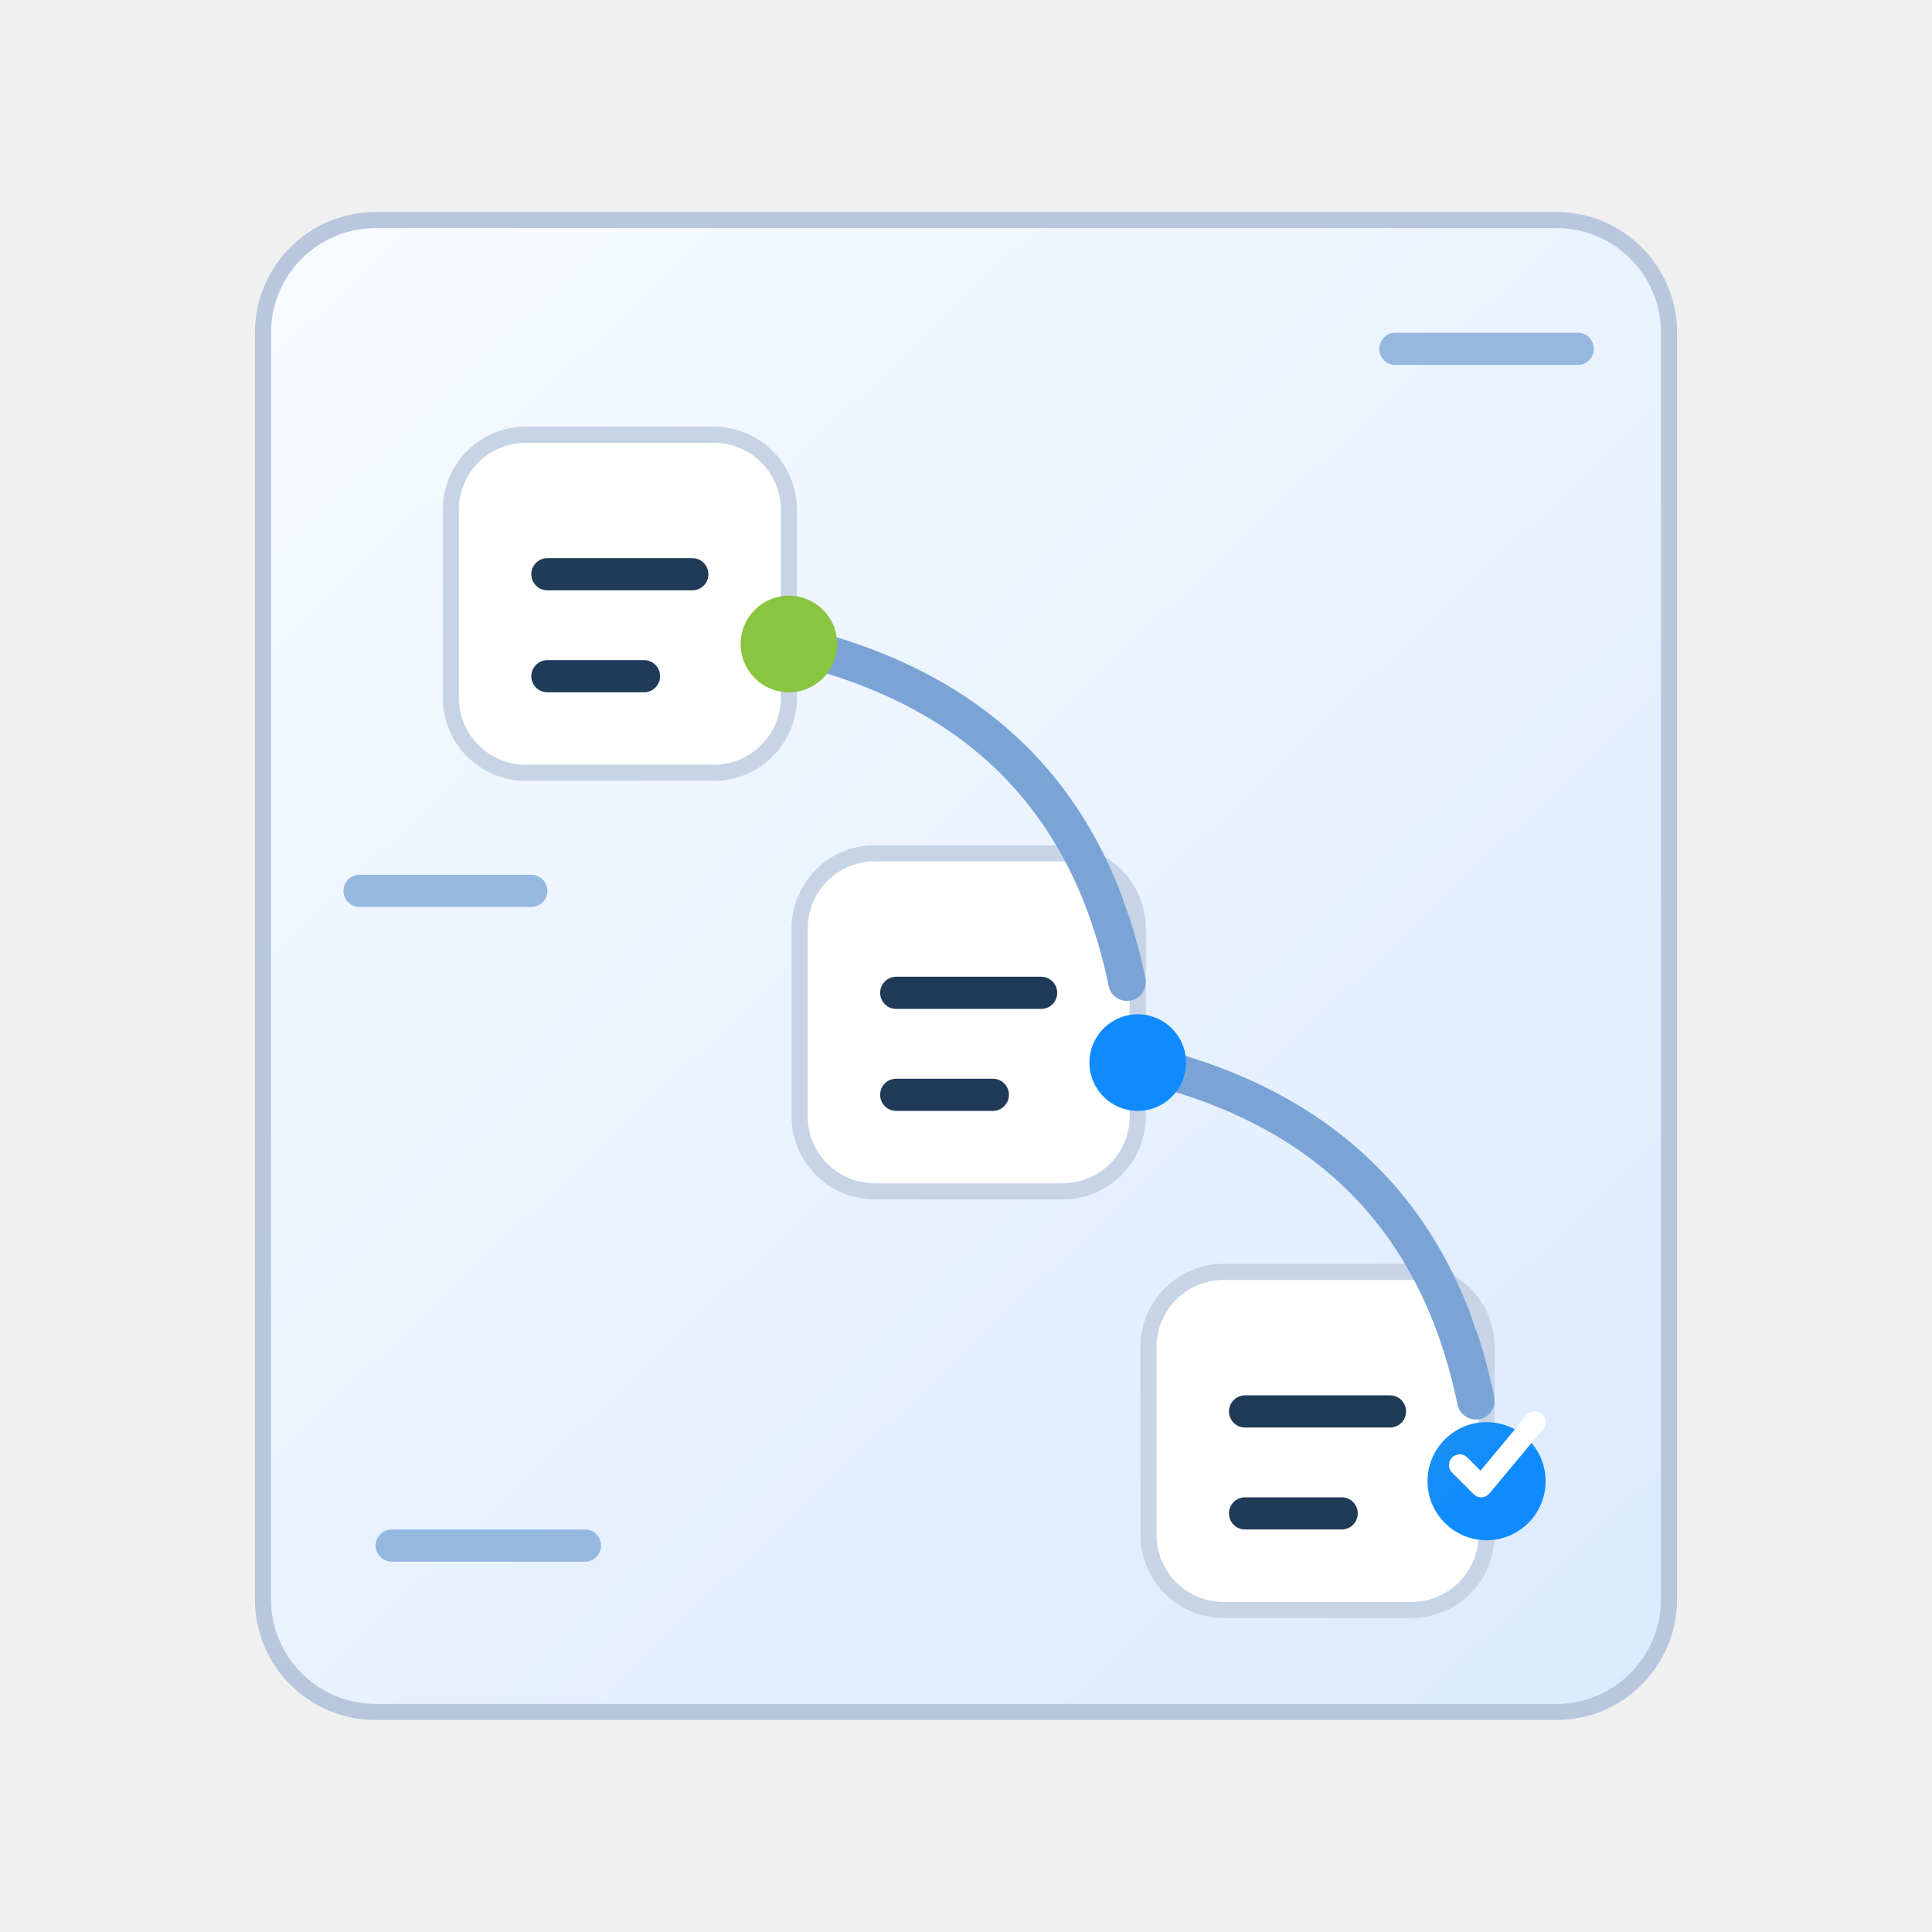
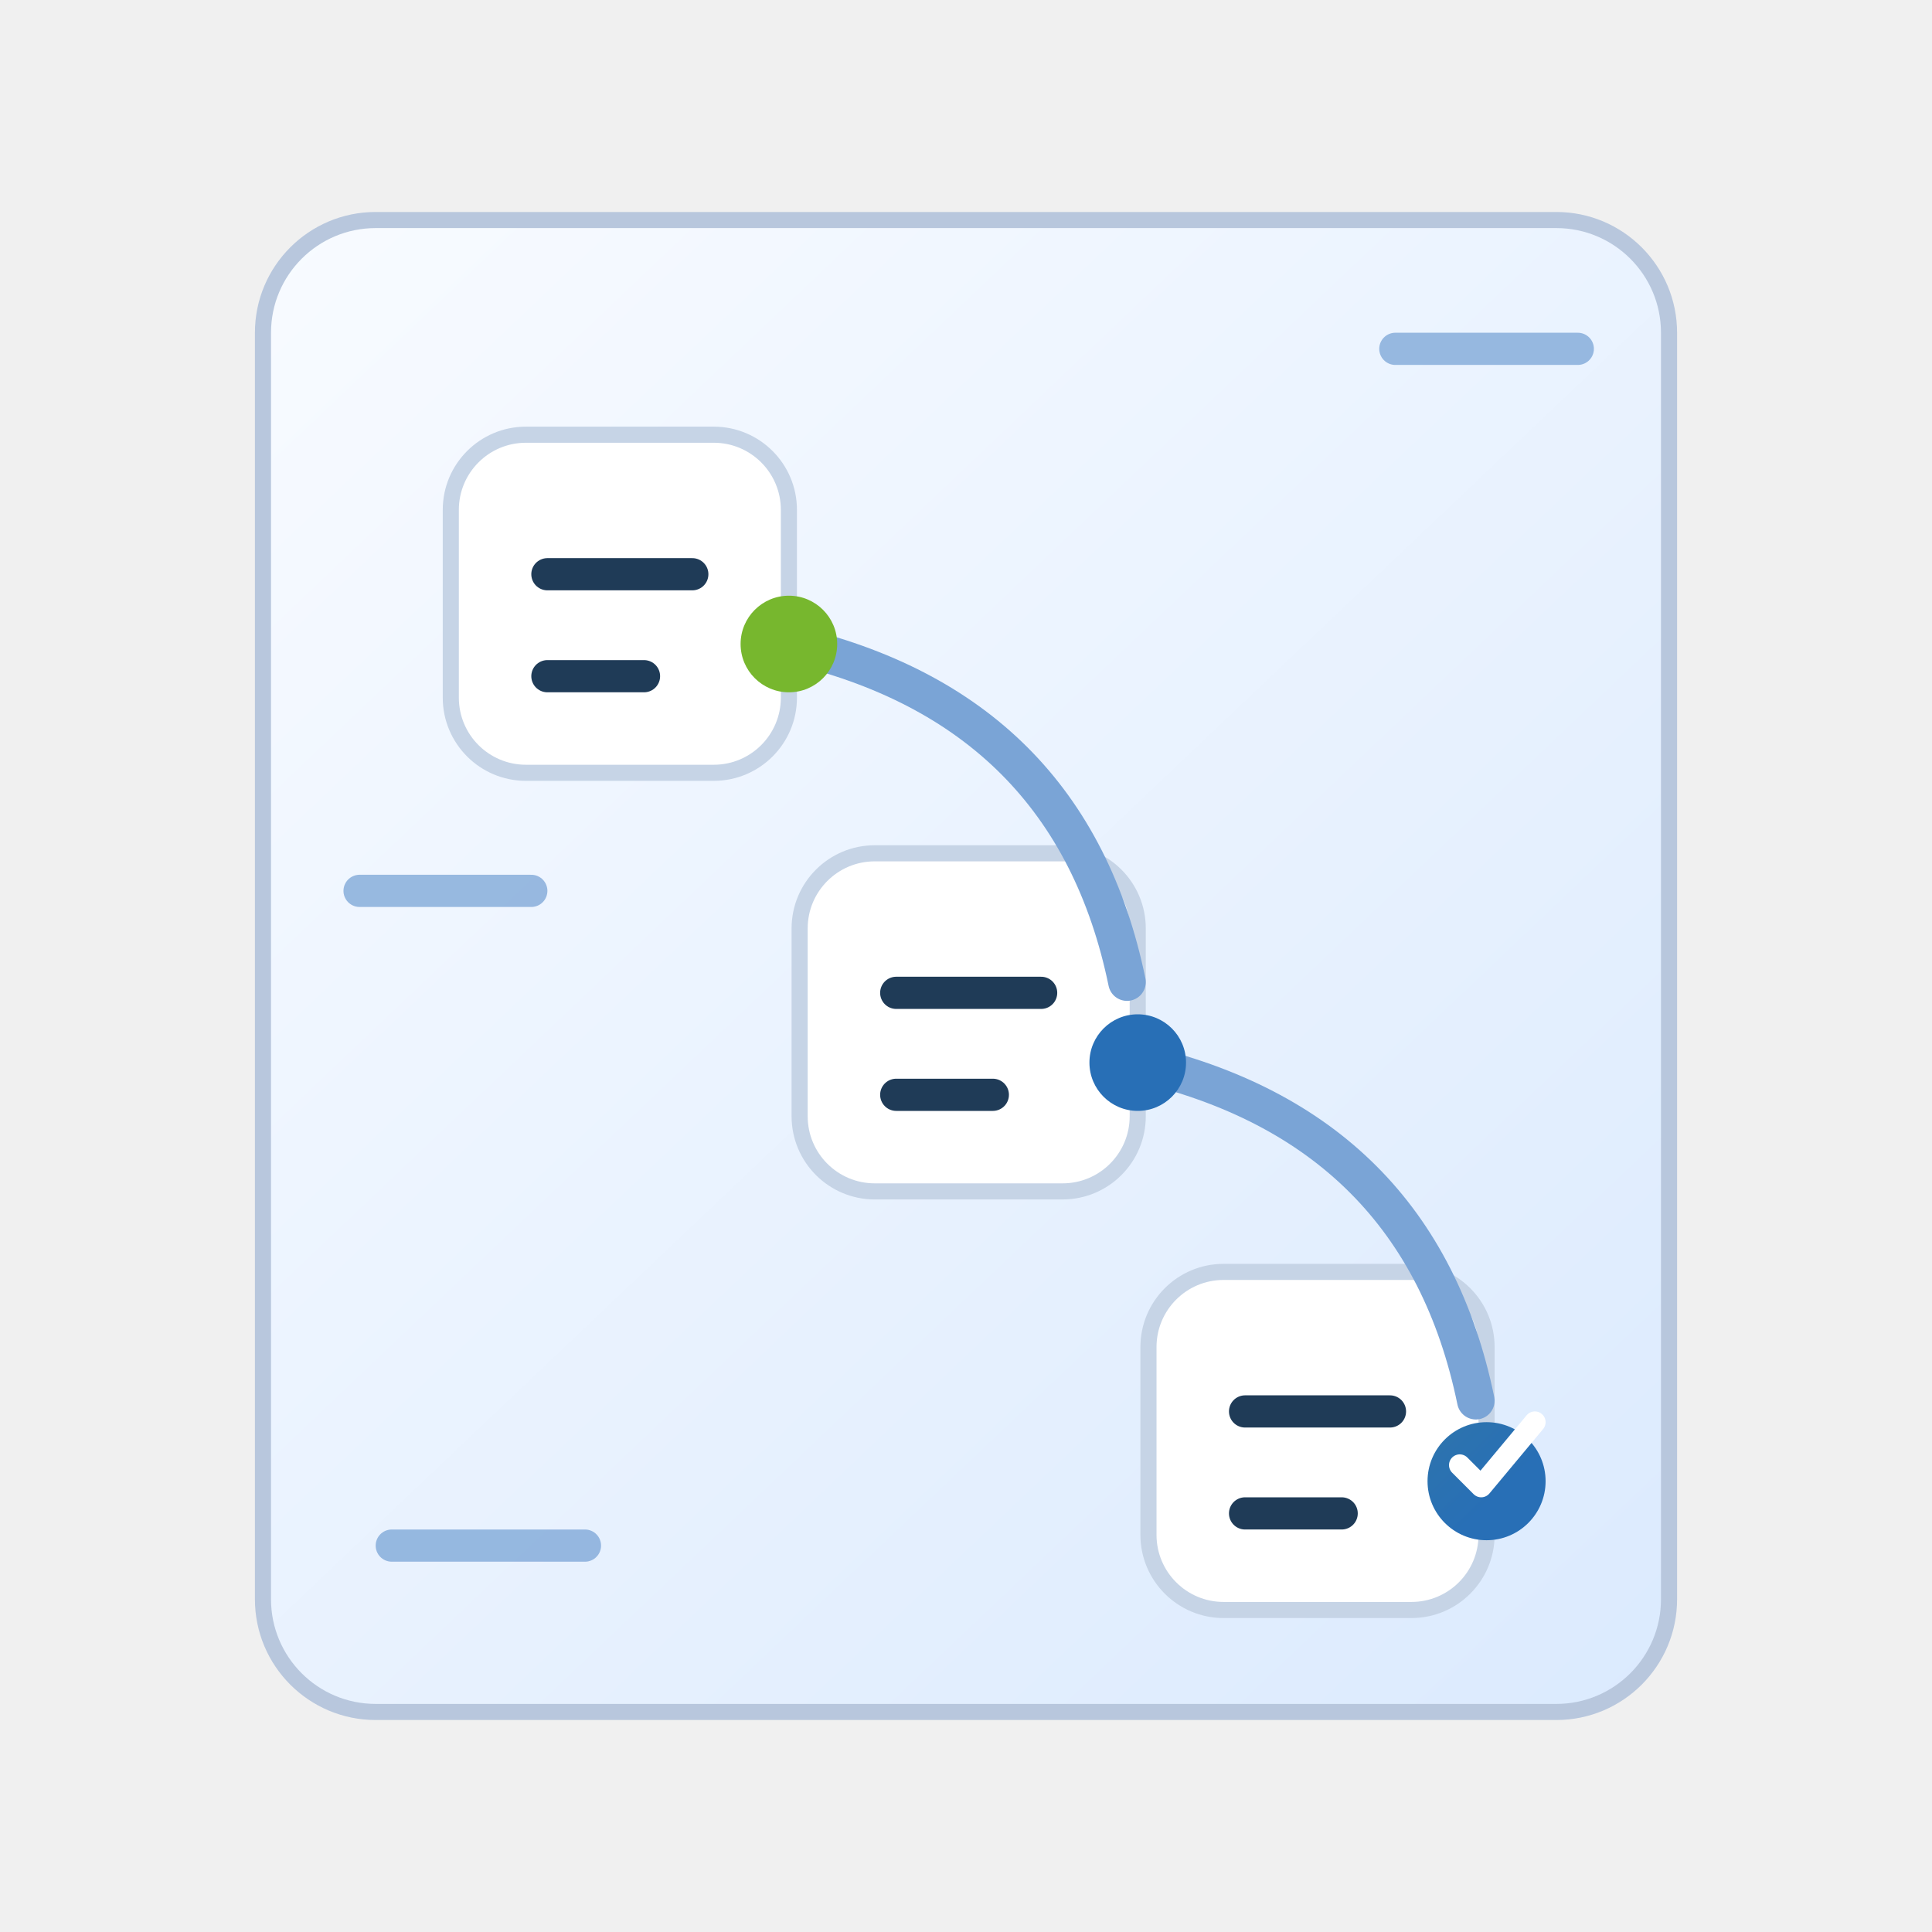
<svg xmlns="http://www.w3.org/2000/svg" viewBox="0 0 720 720" role="img" aria-labelledby="title desc">
  <defs>
    <linearGradient id="panel" x1="98" y1="82" x2="624" y2="636" gradientUnits="userSpaceOnUse">
      <stop stop-color="#f8fbff" />
      <stop offset="1" stop-color="#dbeafe" />
    </linearGradient>
    <linearGradient id="accent" x1="166" y1="172" x2="548" y2="568" gradientUnits="userSpaceOnUse">
-       <stop stop-color="#89c540" />
-       <stop offset="1" stop-color="#0f8bff" />
+       <stop stop-color="#77B72E" />
+       <stop offset="1" stop-color="#286FB6" />
    </linearGradient>
  </defs>
  <rect x="98" y="82" width="524" height="556" rx="42" fill="url(#panel)" stroke="#b8c7dd" stroke-width="6" />
  <rect x="168" y="162" width="126" height="126" rx="28" fill="#fff" stroke="#c6d4e6" stroke-width="6" />
  <rect x="298" y="318" width="126" height="126" rx="28" fill="#fff" stroke="#c6d4e6" stroke-width="6" />
  <rect x="428" y="474" width="126" height="126" rx="28" fill="#fff" stroke="#c6d4e6" stroke-width="6" />
  <path d="M294 240c70 16 112 58 126 126M424 396c70 16 112 58 126 126" fill="none" stroke="#7aa4d6" stroke-linecap="round" stroke-width="14" />
  <path d="M204 214h54M204 252h36M334 370h54M334 408h36M464 526h54M464 564h36" fill="none" stroke="#1f3b57" stroke-linecap="round" stroke-width="12" />
-   <circle cx="294" cy="240" r="18" fill="#89c540" />
-   <circle cx="424" cy="396" r="18" fill="#0f8bff" />
+   <circle cx="294" cy="240" r="18" fill="#77B72E" />
+   <circle cx="424" cy="396" r="18" fill="#286FB6" />
  <circle cx="554" cy="552" r="22" fill="url(#accent)" />
  <path d="M544 546l8 8 20-24" fill="none" stroke="#fff" stroke-linecap="round" stroke-linejoin="round" stroke-width="8" />
  <path d="M146 576h72M520 130h68M134 332h64" fill="none" stroke="#7aa4d6" stroke-linecap="round" stroke-width="12" opacity=".75" />
</svg>
